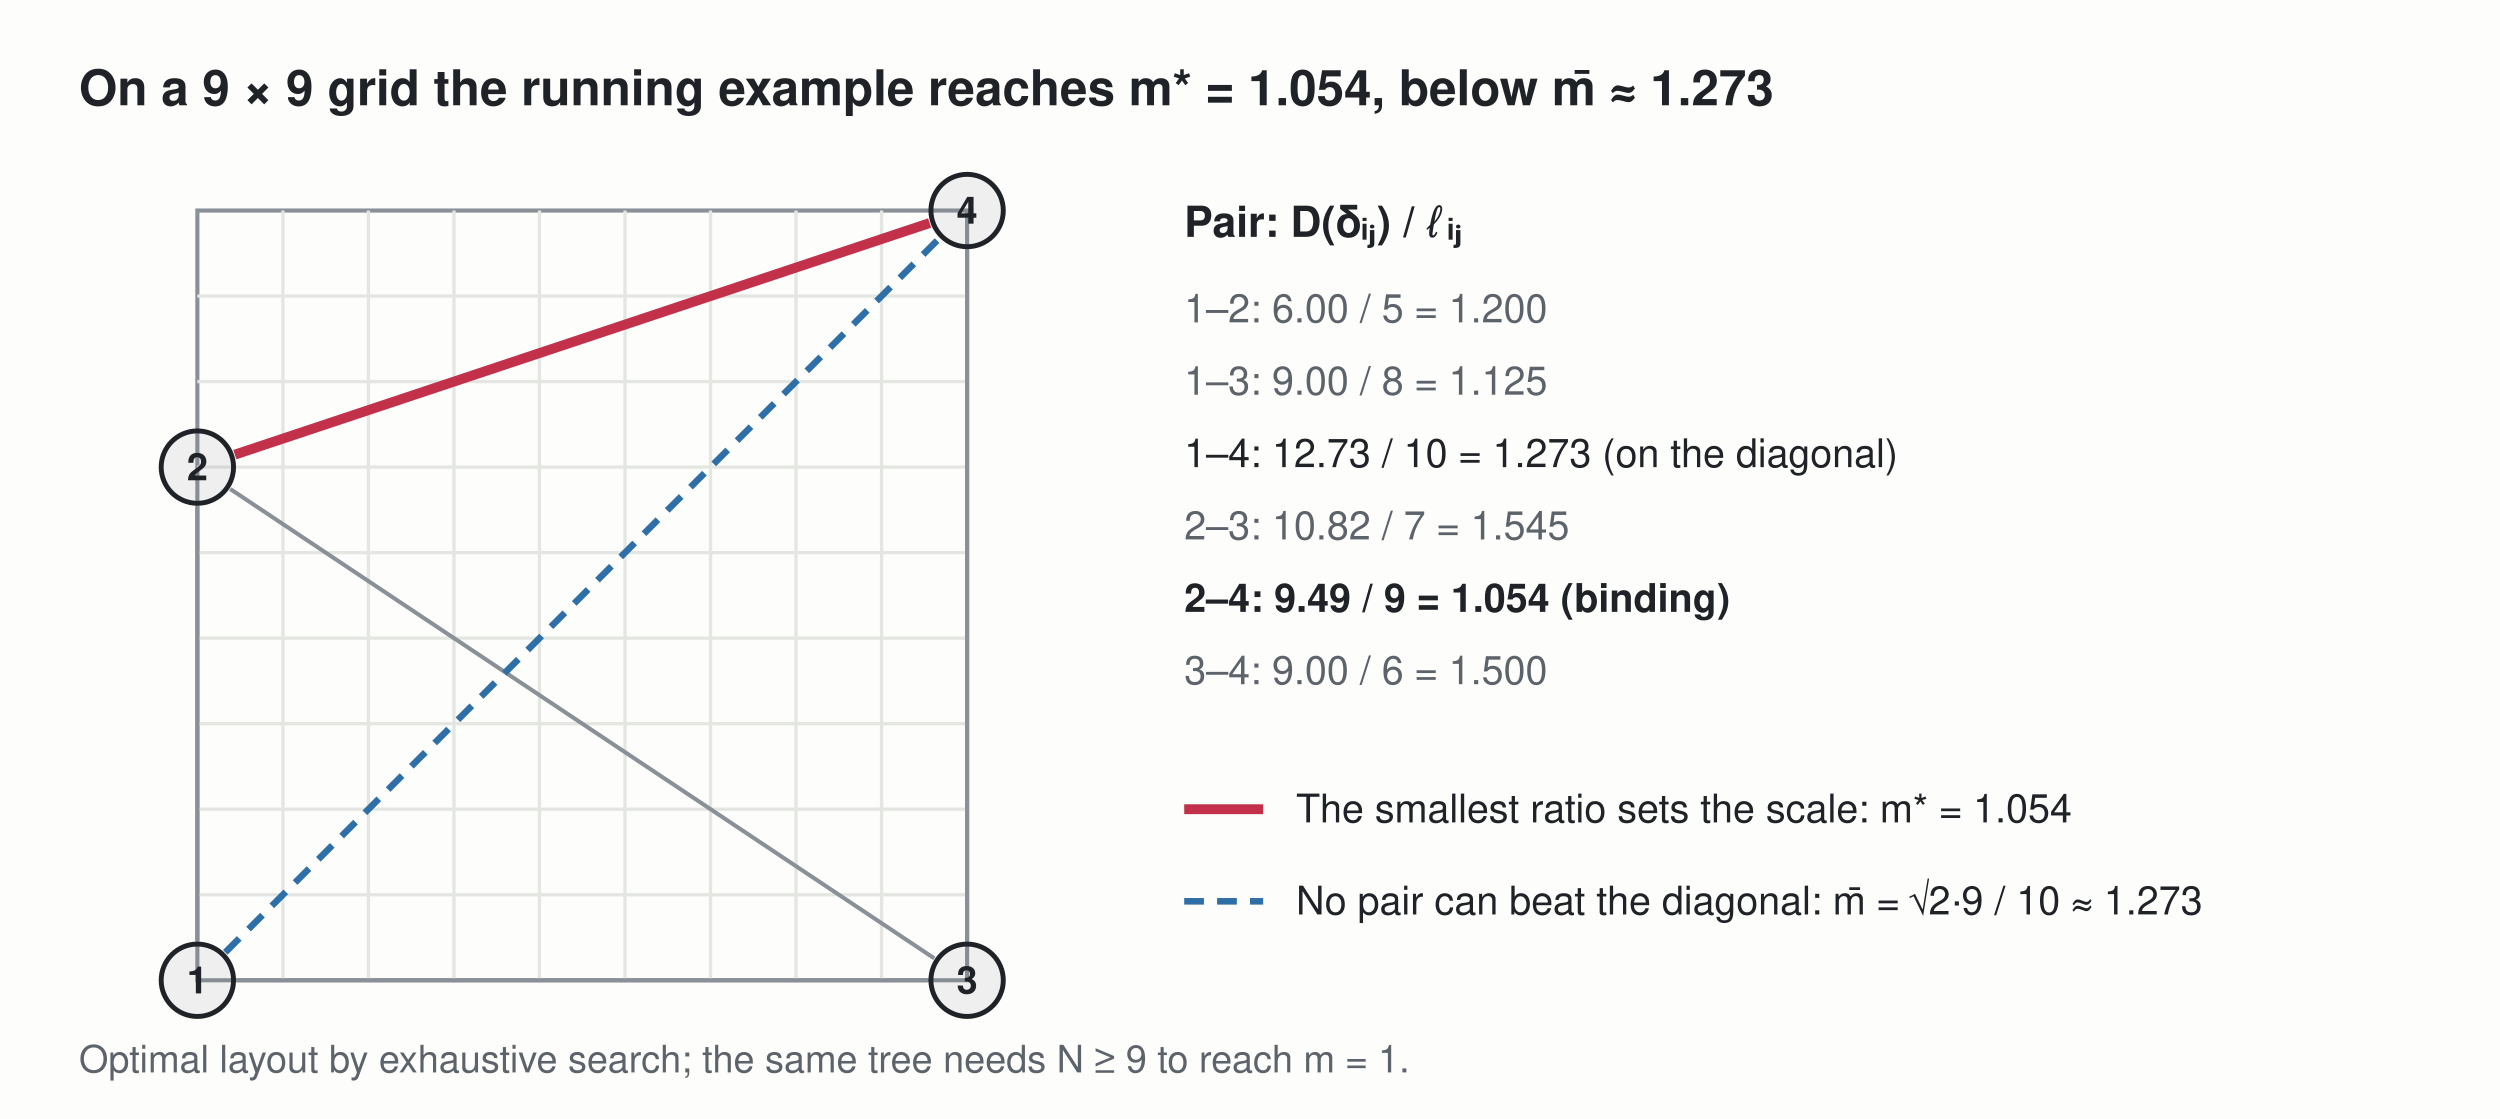
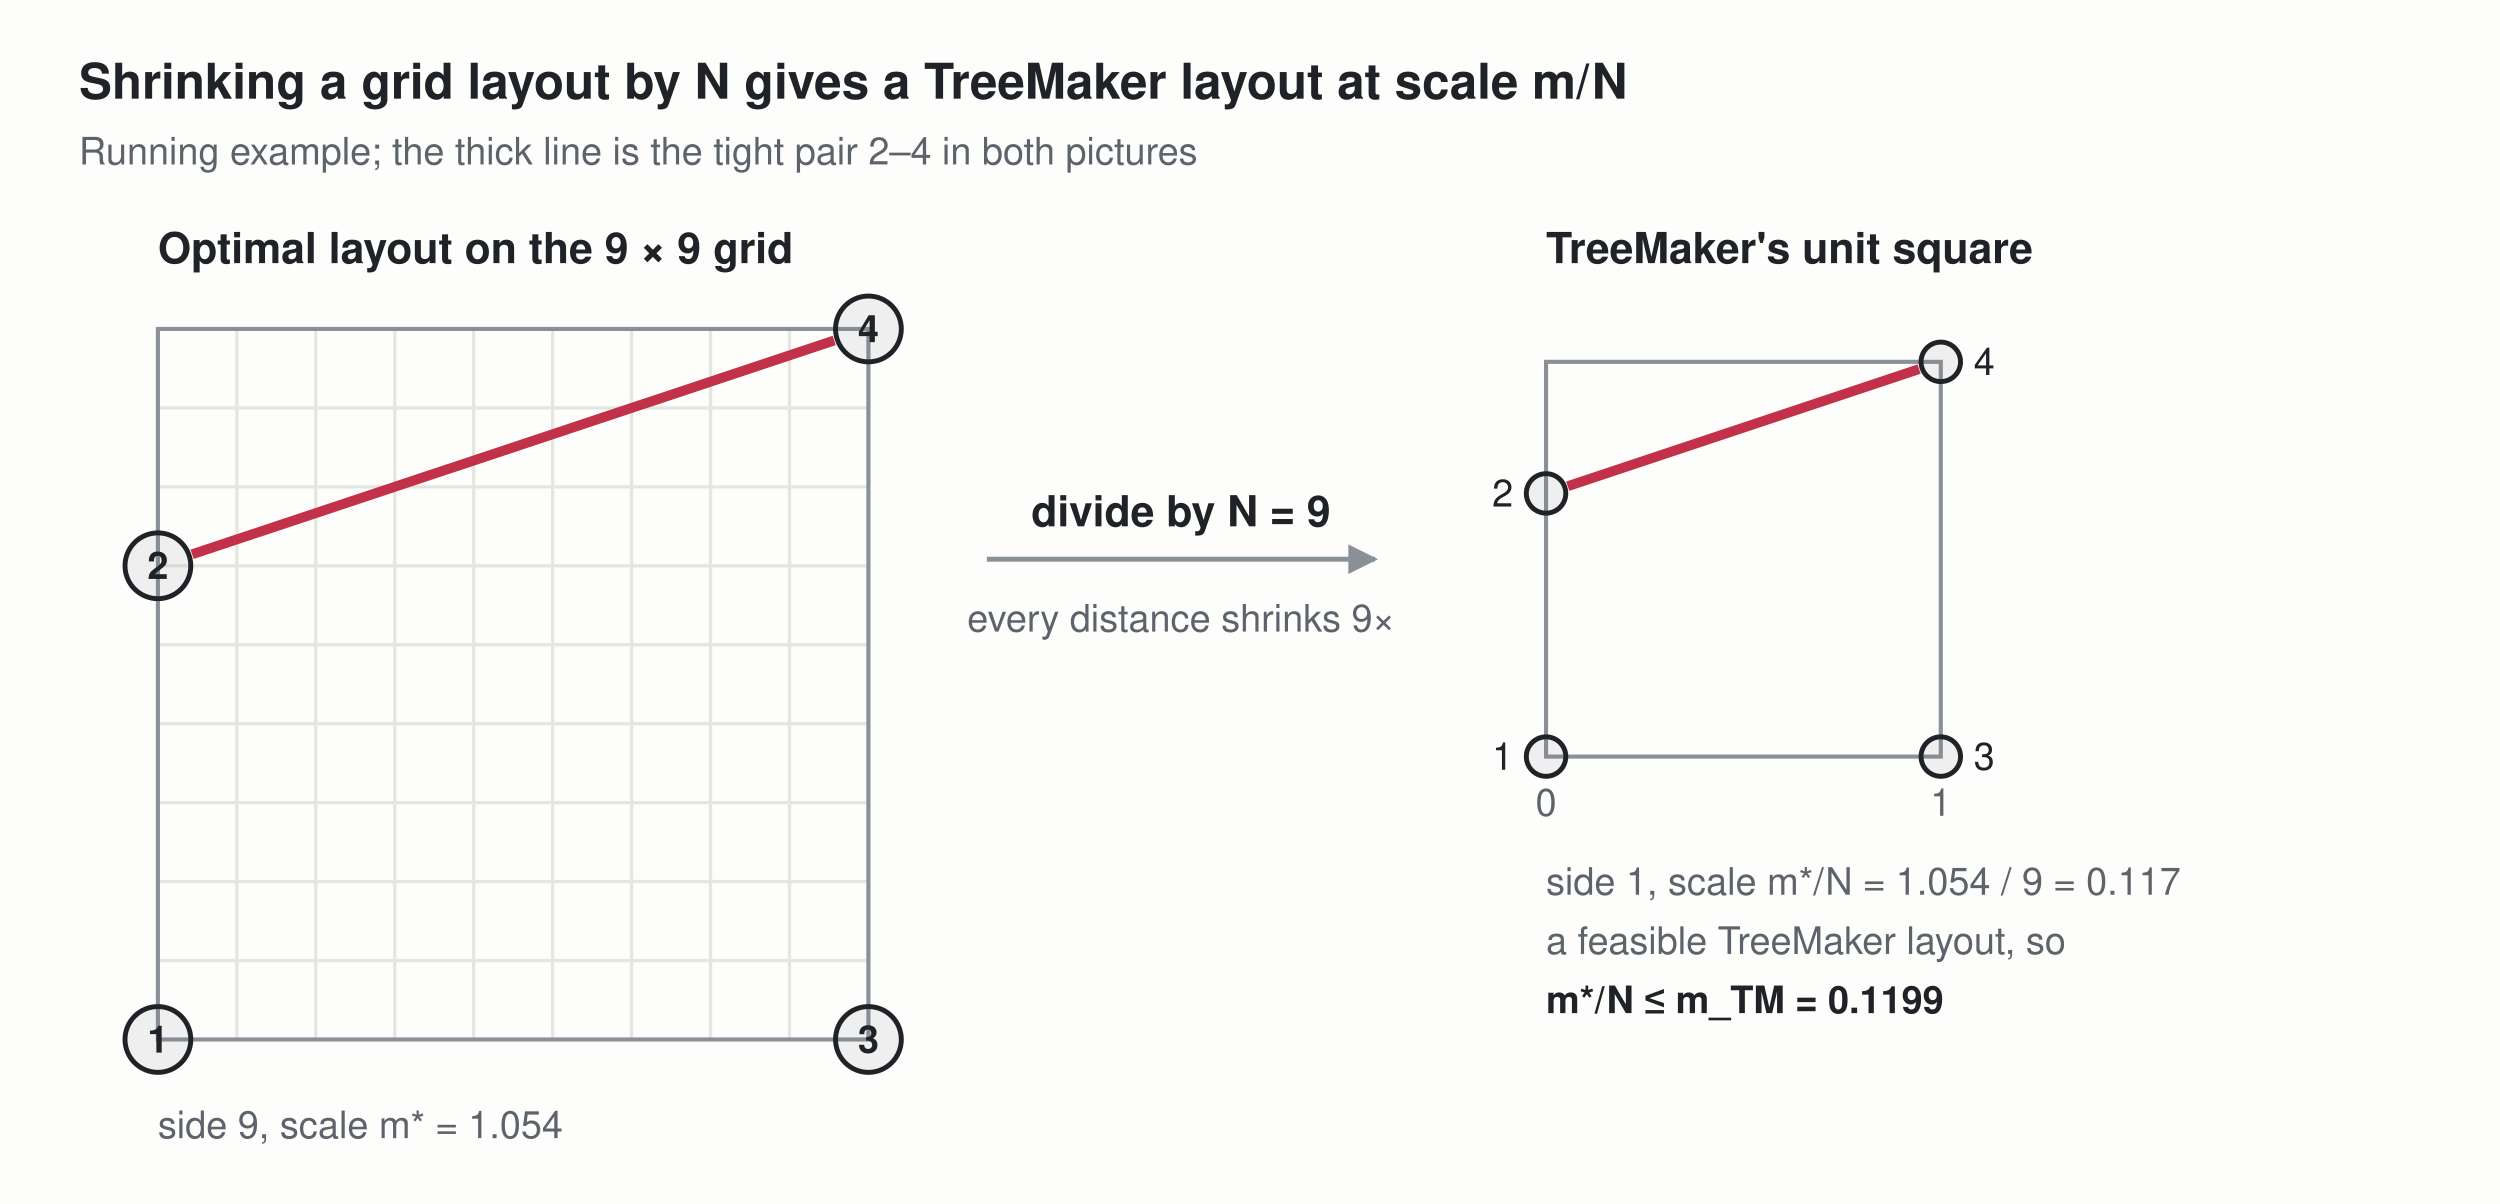
- <svg xmlns="http://www.w3.org/2000/svg" width="760" height="340" font-family="Archivo, -apple-system, system-ui, 'Segoe UI', Helvetica, Arial, sans-serif" viewBox="0 0 760 340" role="img" aria-label="On a 9 by 9 grid the running example reaches m star 1.054, below the diagonal bound 1.273" font-size="13">
-   <rect x="0" y="0" width="760" height="340" fill="#fdfdfb" />
-   <text data-claude-text-id="title" x="24" y="32" font-size="15" font-weight="600" fill="#1f2328">On a 9 × 9 grid the running example reaches m* = 1.054, below m̄ ≈ 1.273</text>
-   <g data-claude-anchor="sheet">
-     <rect x="60" y="64" width="234" height="234" fill="none" stroke="#8a9097" stroke-width="1.25" />
-     <g>
-       <line x1="86" y1="64" x2="86" y2="298" stroke="#e3e6e1" />
-       <line x1="60" y1="272" x2="294" y2="272" stroke="#e3e6e1" />
-     </g>
-     <g>
-       <line x1="112" y1="64" x2="112" y2="298" stroke="#e3e6e1" />
-       <line x1="60" y1="246" x2="294" y2="246" stroke="#e3e6e1" />
-     </g>
-     <g>
-       <line x1="138" y1="64" x2="138" y2="298" stroke="#e3e6e1" />
-       <line x1="60" y1="220" x2="294" y2="220" stroke="#e3e6e1" />
-     </g>
-     <g>
-       <line x1="164" y1="64" x2="164" y2="298" stroke="#e3e6e1" />
-       <line x1="60" y1="194" x2="294" y2="194" stroke="#e3e6e1" />
-     </g>
-     <g>
-       <line x1="190" y1="64" x2="190" y2="298" stroke="#e3e6e1" />
-       <line x1="60" y1="168" x2="294" y2="168" stroke="#e3e6e1" />
-     </g>
-     <g>
-       <line x1="216" y1="64" x2="216" y2="298" stroke="#e3e6e1" />
-       <line x1="60" y1="142" x2="294" y2="142" stroke="#e3e6e1" />
-     </g>
-     <g>
-       <line x1="242" y1="64" x2="242" y2="298" stroke="#e3e6e1" />
-       <line x1="60" y1="116" x2="294" y2="116" stroke="#e3e6e1" />
-     </g>
-     <g>
-       <line x1="268" y1="64" x2="268" y2="298" stroke="#e3e6e1" />
-       <line x1="60" y1="90" x2="294" y2="90" stroke="#e3e6e1" />
-     </g>
+ <svg xmlns="http://www.w3.org/2000/svg" width="760" height="366" font-family="Archivo, -apple-system, system-ui, 'Segoe UI', Helvetica, Arial, sans-serif" viewBox="0 0 760 366" role="img" aria-label="Shrinking a grid layout by N gives a TreeMaker layout, so the scaled grid optimum cannot beat TreeMaker" font-size="13">
+   <rect x="0" y="0" width="760" height="366" fill="#fdfdfb" />
+   <defs>
+     <marker id="ub-arrow" viewBox="0 0 10 10" refX="9" refY="5" markerWidth="6" markerHeight="6" orient="auto-start-reverse">
+       <path d="M0 0L10 5L0 10z" fill="#8a9097" />
+     </marker>
+   </defs>
+   <text data-claude-text-id="title" x="24" y="30" font-size="15" font-weight="600" fill="#1f2328">Shrinking a grid layout by N gives a TreeMaker layout at scale m/N</text>
+   <text data-claude-text-id="subtitle" x="24" y="50" font-size="11.5" fill="#5d636b">Running example; the thick line is the tight pair 2–4 in both pictures</text>
+   <text data-claude-text-id="left-title" x="48" y="80" font-weight="600" fill="#1f2328">Optimal layout on the 9 × 9 grid</text>
+   <g data-claude-anchor="grid-layout">
+     <line x1="48" y1="316" x2="48" y2="100" stroke="#e3e6e1" />
+     <line x1="72" y1="316" x2="72" y2="100" stroke="#e3e6e1" />
+     <line x1="96" y1="316" x2="96" y2="100" stroke="#e3e6e1" />
+     <line x1="120" y1="316" x2="120" y2="100" stroke="#e3e6e1" />
+     <line x1="144" y1="316" x2="144" y2="100" stroke="#e3e6e1" />
+     <line x1="168" y1="316" x2="168" y2="100" stroke="#e3e6e1" />
+     <line x1="192" y1="316" x2="192" y2="100" stroke="#e3e6e1" />
+     <line x1="216" y1="316" x2="216" y2="100" stroke="#e3e6e1" />
+     <line x1="240" y1="316" x2="240" y2="100" stroke="#e3e6e1" />
+     <line x1="264" y1="316" x2="264" y2="100" stroke="#e3e6e1" />
+     <line x1="48" y1="316" x2="264" y2="316" stroke="#e3e6e1" />
+     <line x1="48" y1="292" x2="264" y2="292" stroke="#e3e6e1" />
+     <line x1="48" y1="268" x2="264" y2="268" stroke="#e3e6e1" />
+     <line x1="48" y1="244" x2="264" y2="244" stroke="#e3e6e1" />
+     <line x1="48" y1="220" x2="264" y2="220" stroke="#e3e6e1" />
+     <line x1="48" y1="196" x2="264" y2="196" stroke="#e3e6e1" />
+     <line x1="48" y1="172" x2="264" y2="172" stroke="#e3e6e1" />
+     <line x1="48" y1="148" x2="264" y2="148" stroke="#e3e6e1" />
+     <line x1="48" y1="124" x2="264" y2="124" stroke="#e3e6e1" />
+     <line x1="48" y1="100" x2="264" y2="100" stroke="#e3e6e1" />
+     <rect x="48" y="100" width="216" height="216" fill="none" stroke="#8a9097" stroke-width="1.25" />
+     <line x1="58.4" y1="168.5" x2="253.6" y2="103.5" stroke="#c2304a" stroke-width="3" />
+     <circle cx="48" cy="316" r="10" fill="rgba(107, 113, 120, 0.10)" stroke="#1f2328" stroke-width="1.5" />
+     <circle cx="48" cy="172" r="10" fill="rgba(107, 113, 120, 0.10)" stroke="#1f2328" stroke-width="1.5" />
+     <circle cx="264" cy="316" r="10" fill="rgba(107, 113, 120, 0.10)" stroke="#1f2328" stroke-width="1.5" />
+     <circle cx="264" cy="100" r="10" fill="rgba(107, 113, 120, 0.10)" stroke="#1f2328" stroke-width="1.5" />
+     <text data-claude-text-id="g1" x="48" y="320" text-anchor="middle" font-size="11.5" font-weight="600" fill="#1f2328">1</text>
+     <text data-claude-text-id="g2" x="48" y="176" text-anchor="middle" font-size="11.5" font-weight="600" fill="#1f2328">2</text>
+     <text data-claude-text-id="g3" x="264" y="320" text-anchor="middle" font-size="11.5" font-weight="600" fill="#1f2328">3</text>
+     <text data-claude-text-id="g4" x="264" y="104" text-anchor="middle" font-size="11.5" font-weight="600" fill="#1f2328">4</text>
  </g>
-   <g data-claude-anchor="pairs">
-     <line x1="60" y1="286" x2="60" y2="154" stroke="#8a9097" stroke-width="1.25" stroke-dasharray="none" />
-     <line x1="72" y1="298" x2="282" y2="298" stroke="#8a9097" stroke-width="1.25" stroke-dasharray="none" />
-     <line x1="69.985" y1="148.656" x2="284.015" y2="291.344" stroke="#8a9097" stroke-width="1.25" stroke-dasharray="none" />
-     <line x1="294" y1="286" x2="294" y2="76" stroke="#8a9097" stroke-width="1.25" stroke-dasharray="none" />
-     <line x1="68.485" y1="289.515" x2="285.515" y2="72.485" stroke="#2f6fa8" stroke-width="2" stroke-dasharray="6 4" />
-     <line x1="71.384" y1="138.205" x2="282.616" y2="67.795" stroke="#c2304a" stroke-width="3" stroke-dasharray="none" />
+   <text data-claude-text-id="left-cap" x="48" y="346" font-size="11.5" fill="#5d636b">side 9, scale m* = 1.054</text>
+   <g data-claude-anchor="shrink">
+     <path d="M300 170H418" fill="none" stroke="#8a9097" stroke-width="1.5" marker-end="url(#ub-arrow)" />
+     <text data-claude-text-id="shrink-label" x="359" y="160" text-anchor="middle" font-weight="600" fill="#1f2328">divide by N = 9</text>
+     <text data-claude-text-id="shrink-note" x="359" y="192" text-anchor="middle" font-size="11.5" fill="#5d636b">every distance shrinks 9×</text>
  </g>
-   <g data-claude-anchor="leaves">
-     <circle cx="60" cy="298" r="11" fill="rgba(107, 113, 120, 0.10)" stroke="#1f2328" stroke-width="1.5" />
-     <circle cx="60" cy="142" r="11" fill="rgba(107, 113, 120, 0.10)" stroke="#1f2328" stroke-width="1.5" />
-     <circle cx="294" cy="298" r="11" fill="rgba(107, 113, 120, 0.10)" stroke="#1f2328" stroke-width="1.5" />
-     <circle cx="294" cy="64" r="11" fill="rgba(107, 113, 120, 0.10)" stroke="#1f2328" stroke-width="1.5" />
-     <text data-claude-text-id="l1" x="60" y="302" text-anchor="middle" font-size="11.5" font-weight="600" fill="#1f2328">1</text>
-     <text data-claude-text-id="l2" x="60" y="146" text-anchor="middle" font-size="11.5" font-weight="600" fill="#1f2328">2</text>
-     <text data-claude-text-id="l3" x="294" y="302" text-anchor="middle" font-size="11.5" font-weight="600" fill="#1f2328">3</text>
-     <text data-claude-text-id="l4" x="294" y="68" text-anchor="middle" font-size="11.5" font-weight="600" fill="#1f2328">4</text>
+   <text data-claude-text-id="right-title" x="470" y="80" font-weight="600" fill="#1f2328">TreeMaker's unit square</text>
+   <g data-claude-anchor="unit-layout">
+     <rect x="470" y="110" width="120" height="120" fill="none" stroke="#8a9097" stroke-width="1.25" />
+     <line x1="476.6" y1="147.8" x2="583.4" y2="112.2" stroke="#c2304a" stroke-width="3" />
+     <circle cx="470" cy="230" r="6" fill="rgba(107, 113, 120, 0.10)" stroke="#1f2328" stroke-width="1.5" />
+     <circle cx="470" cy="150" r="6" fill="rgba(107, 113, 120, 0.10)" stroke="#1f2328" stroke-width="1.5" />
+     <circle cx="590" cy="230" r="6" fill="rgba(107, 113, 120, 0.10)" stroke="#1f2328" stroke-width="1.5" />
+     <circle cx="590" cy="110" r="6" fill="rgba(107, 113, 120, 0.10)" stroke="#1f2328" stroke-width="1.5" />
+     <text data-claude-text-id="u1" x="460" y="234" text-anchor="end" font-size="11.5" fill="#1f2328">1</text>
+     <text data-claude-text-id="u2" x="460" y="154" text-anchor="end" font-size="11.5" fill="#1f2328">2</text>
+     <text data-claude-text-id="u3" x="600" y="234" font-size="11.5" fill="#1f2328">3</text>
+     <text data-claude-text-id="u4" x="600" y="114" font-size="11.5" fill="#1f2328">4</text>
+     <text data-claude-text-id="tick0" x="470" y="248" text-anchor="middle" font-size="11.5" fill="#5d636b">0</text>
+     <text data-claude-text-id="tick1" x="590" y="248" text-anchor="middle" font-size="11.5" fill="#5d636b">1</text>
  </g>
-   <g data-claude-anchor="ratios">
-     <text data-claude-text-id="rt-head" x="360" y="72" font-weight="600" fill="#1f2328">Pair: D(δᵢⱼ) / ℓᵢⱼ</text>
-     <text data-claude-text-id="rt-12" x="360" y="98" font-size="12" fill="#5d636b">1–2: 6.00 / 5 = 1.200</text>
-     <text data-claude-text-id="rt-13" x="360" y="120" font-size="12" fill="#5d636b">1–3: 9.00 / 8 = 1.125</text>
-     <text data-claude-text-id="rt-14" x="360" y="142" font-size="12" fill="#1f2328">1–4: 12.73 / 10 = 1.273 (on the diagonal)</text>
-     <text data-claude-text-id="rt-23" x="360" y="164" font-size="12" fill="#5d636b">2–3: 10.82 / 7 = 1.545</text>
-     <text data-claude-text-id="rt-24" x="360" y="186" font-size="12" font-weight="600" fill="#1f2328">2–4: 9.49 / 9 = 1.054 (binding)</text>
-     <text data-claude-text-id="rt-34" x="360" y="208" font-size="12" fill="#5d636b">3–4: 9.00 / 6 = 1.500</text>
-   </g>
-   <g data-claude-anchor="legend-binding">
-     <line x1="360" y1="246" x2="384" y2="246" stroke="#c2304a" stroke-width="3" />
-     <text data-claude-text-id="lg-bind" x="394" y="250" font-size="12" fill="#1f2328">The smallest ratio sets the scale: m* = 1.054</text>
-   </g>
-   <g data-claude-anchor="legend-diagonal">
-     <line x1="360" y1="274" x2="384" y2="274" stroke="#2f6fa8" stroke-width="2" stroke-dasharray="6 4" />
-     <text data-claude-text-id="lg-diag" x="394" y="278" font-size="12" fill="#1f2328">No pair can beat the diagonal: m̄ = √2·9 / 10 ≈ 1.273</text>
-   </g>
-   <text data-claude-text-id="note" x="24" y="326" font-size="11.5" fill="#5d636b">Optimal layout by exhaustive search; the same tree needs N ≥ 9 to reach m = 1.</text>
+   <text data-claude-text-id="right-cap1" x="470" y="272" font-size="11.5" fill="#5d636b">side 1, scale m*/N = 1.054 / 9 = 0.117</text>
+   <text data-claude-text-id="right-cap2" x="470" y="290" font-size="11.5" fill="#5d636b">a feasible TreeMaker layout, so</text>
+   <text data-claude-text-id="right-cap3" x="470" y="308" font-size="11.5" font-weight="600" fill="#1f2328">m*/N ≤ m_TM = 0.1199</text>
</svg>
